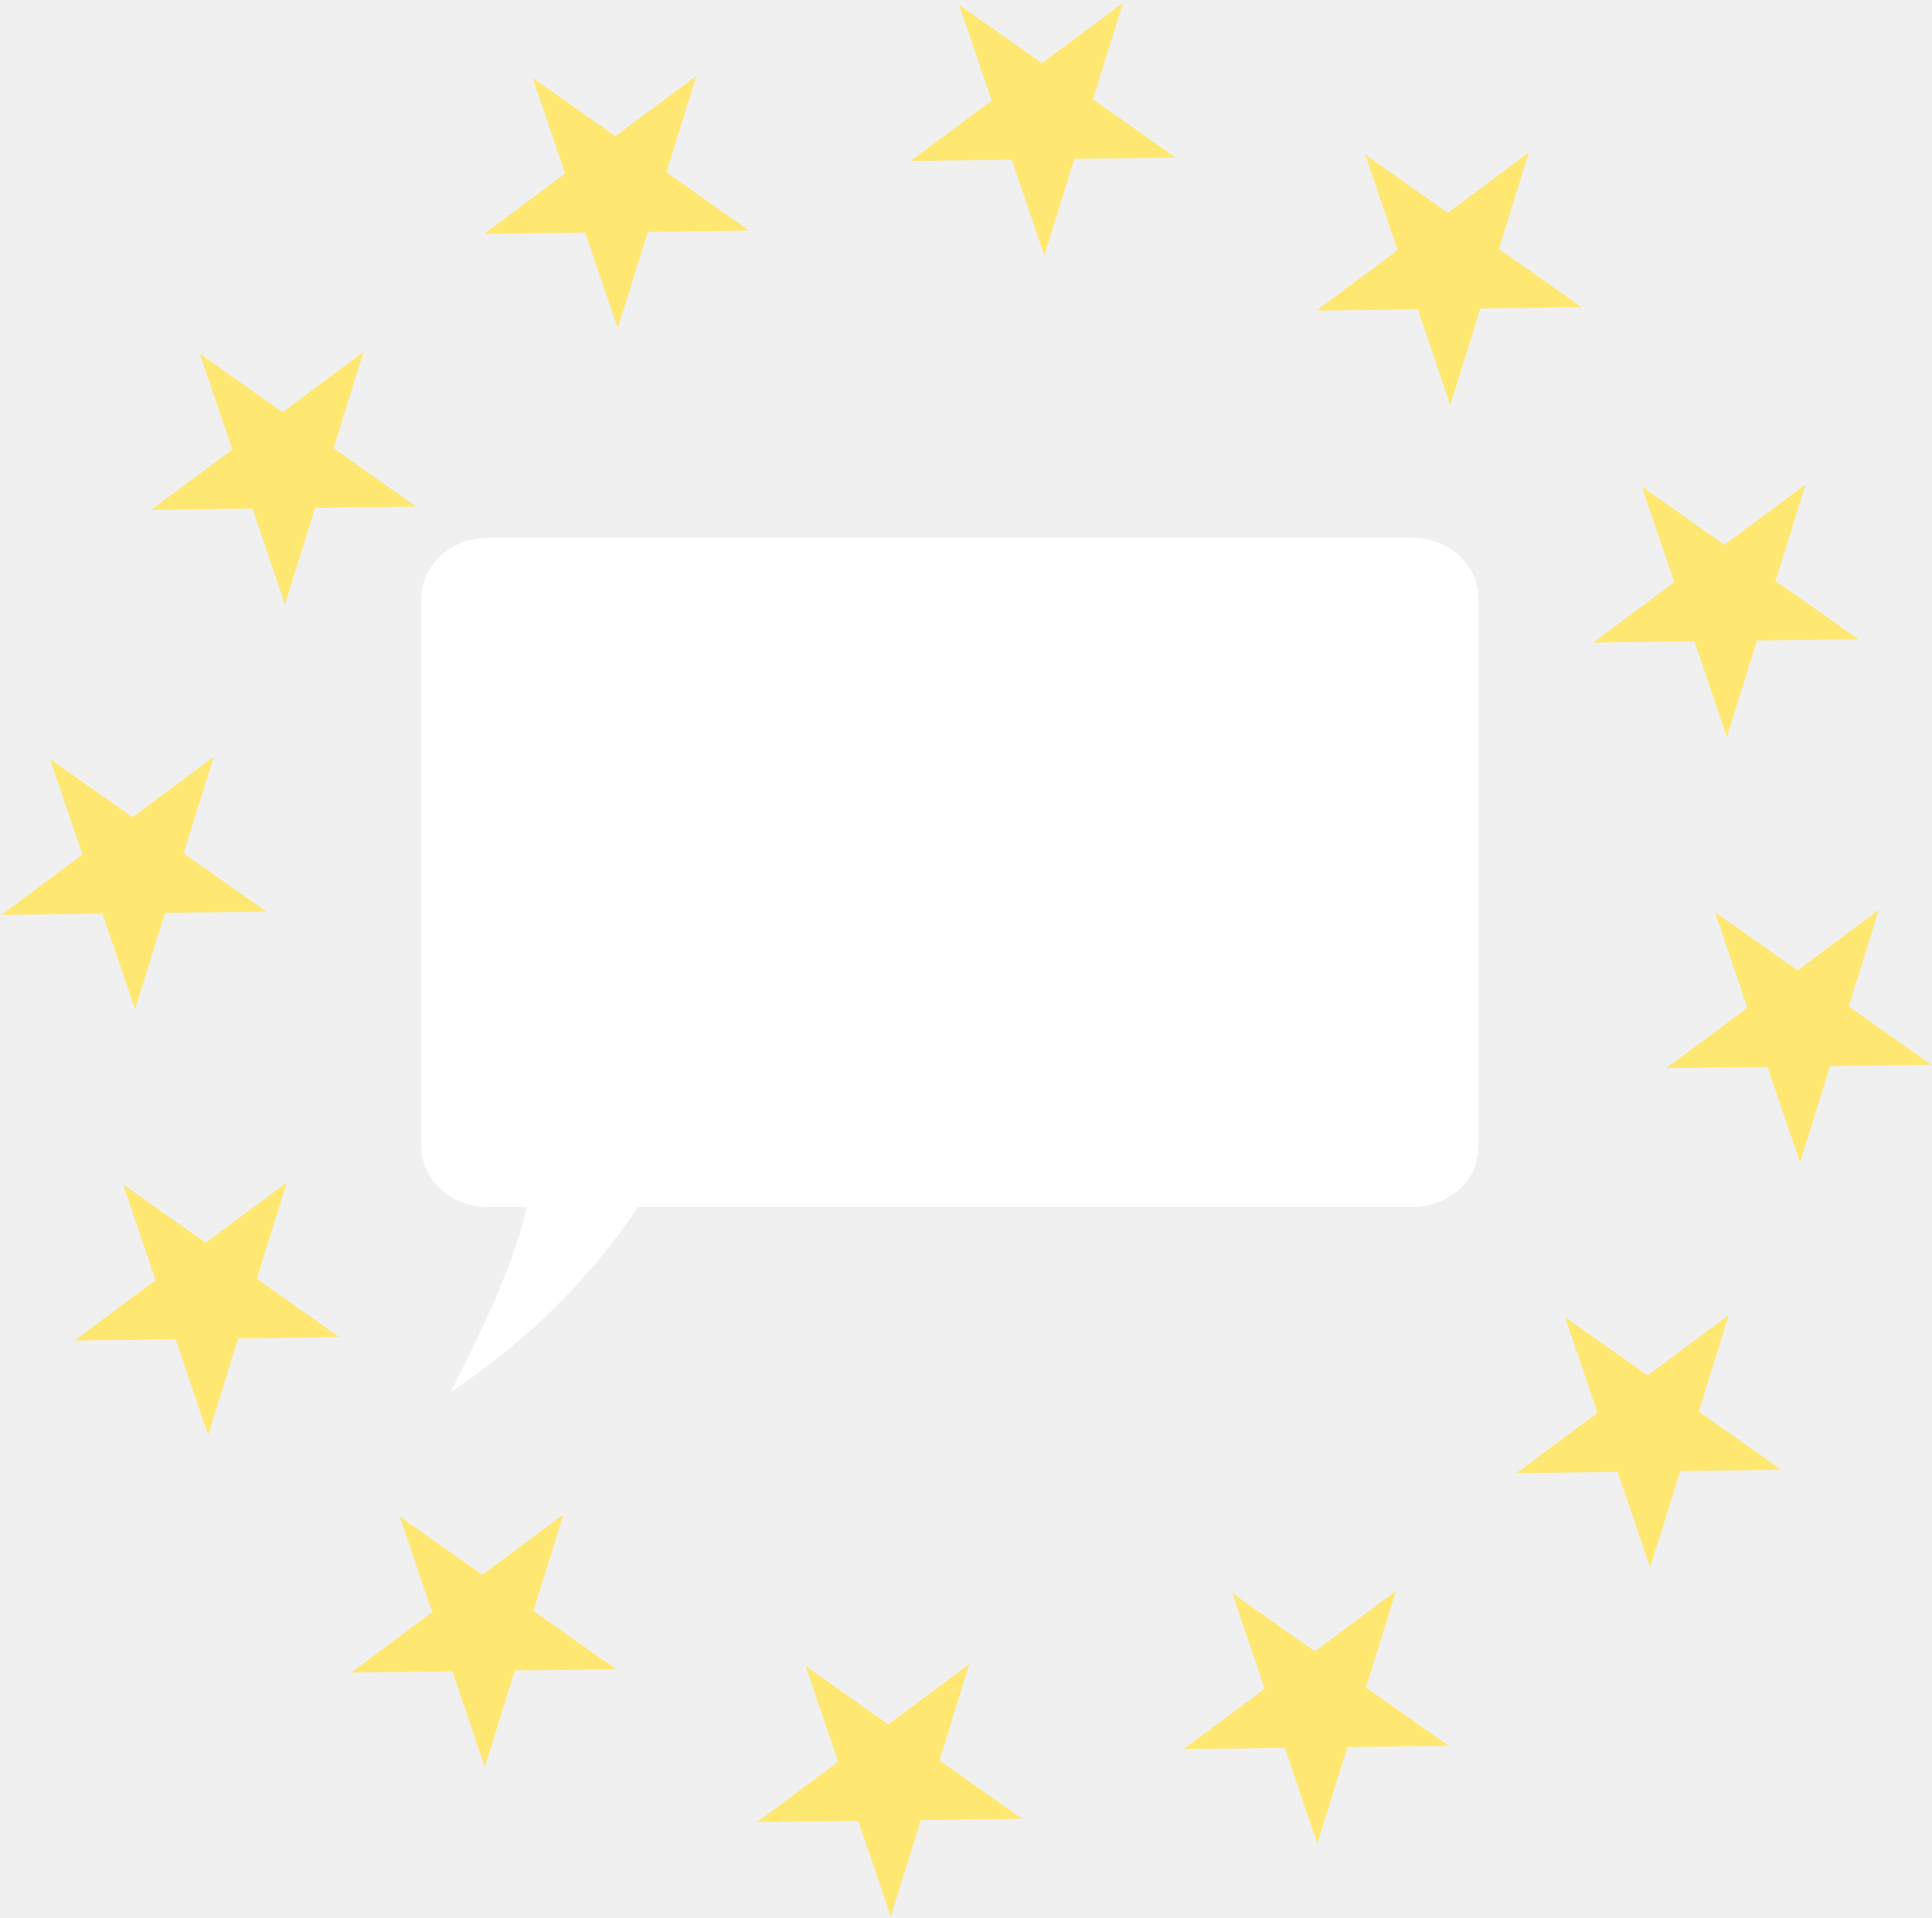
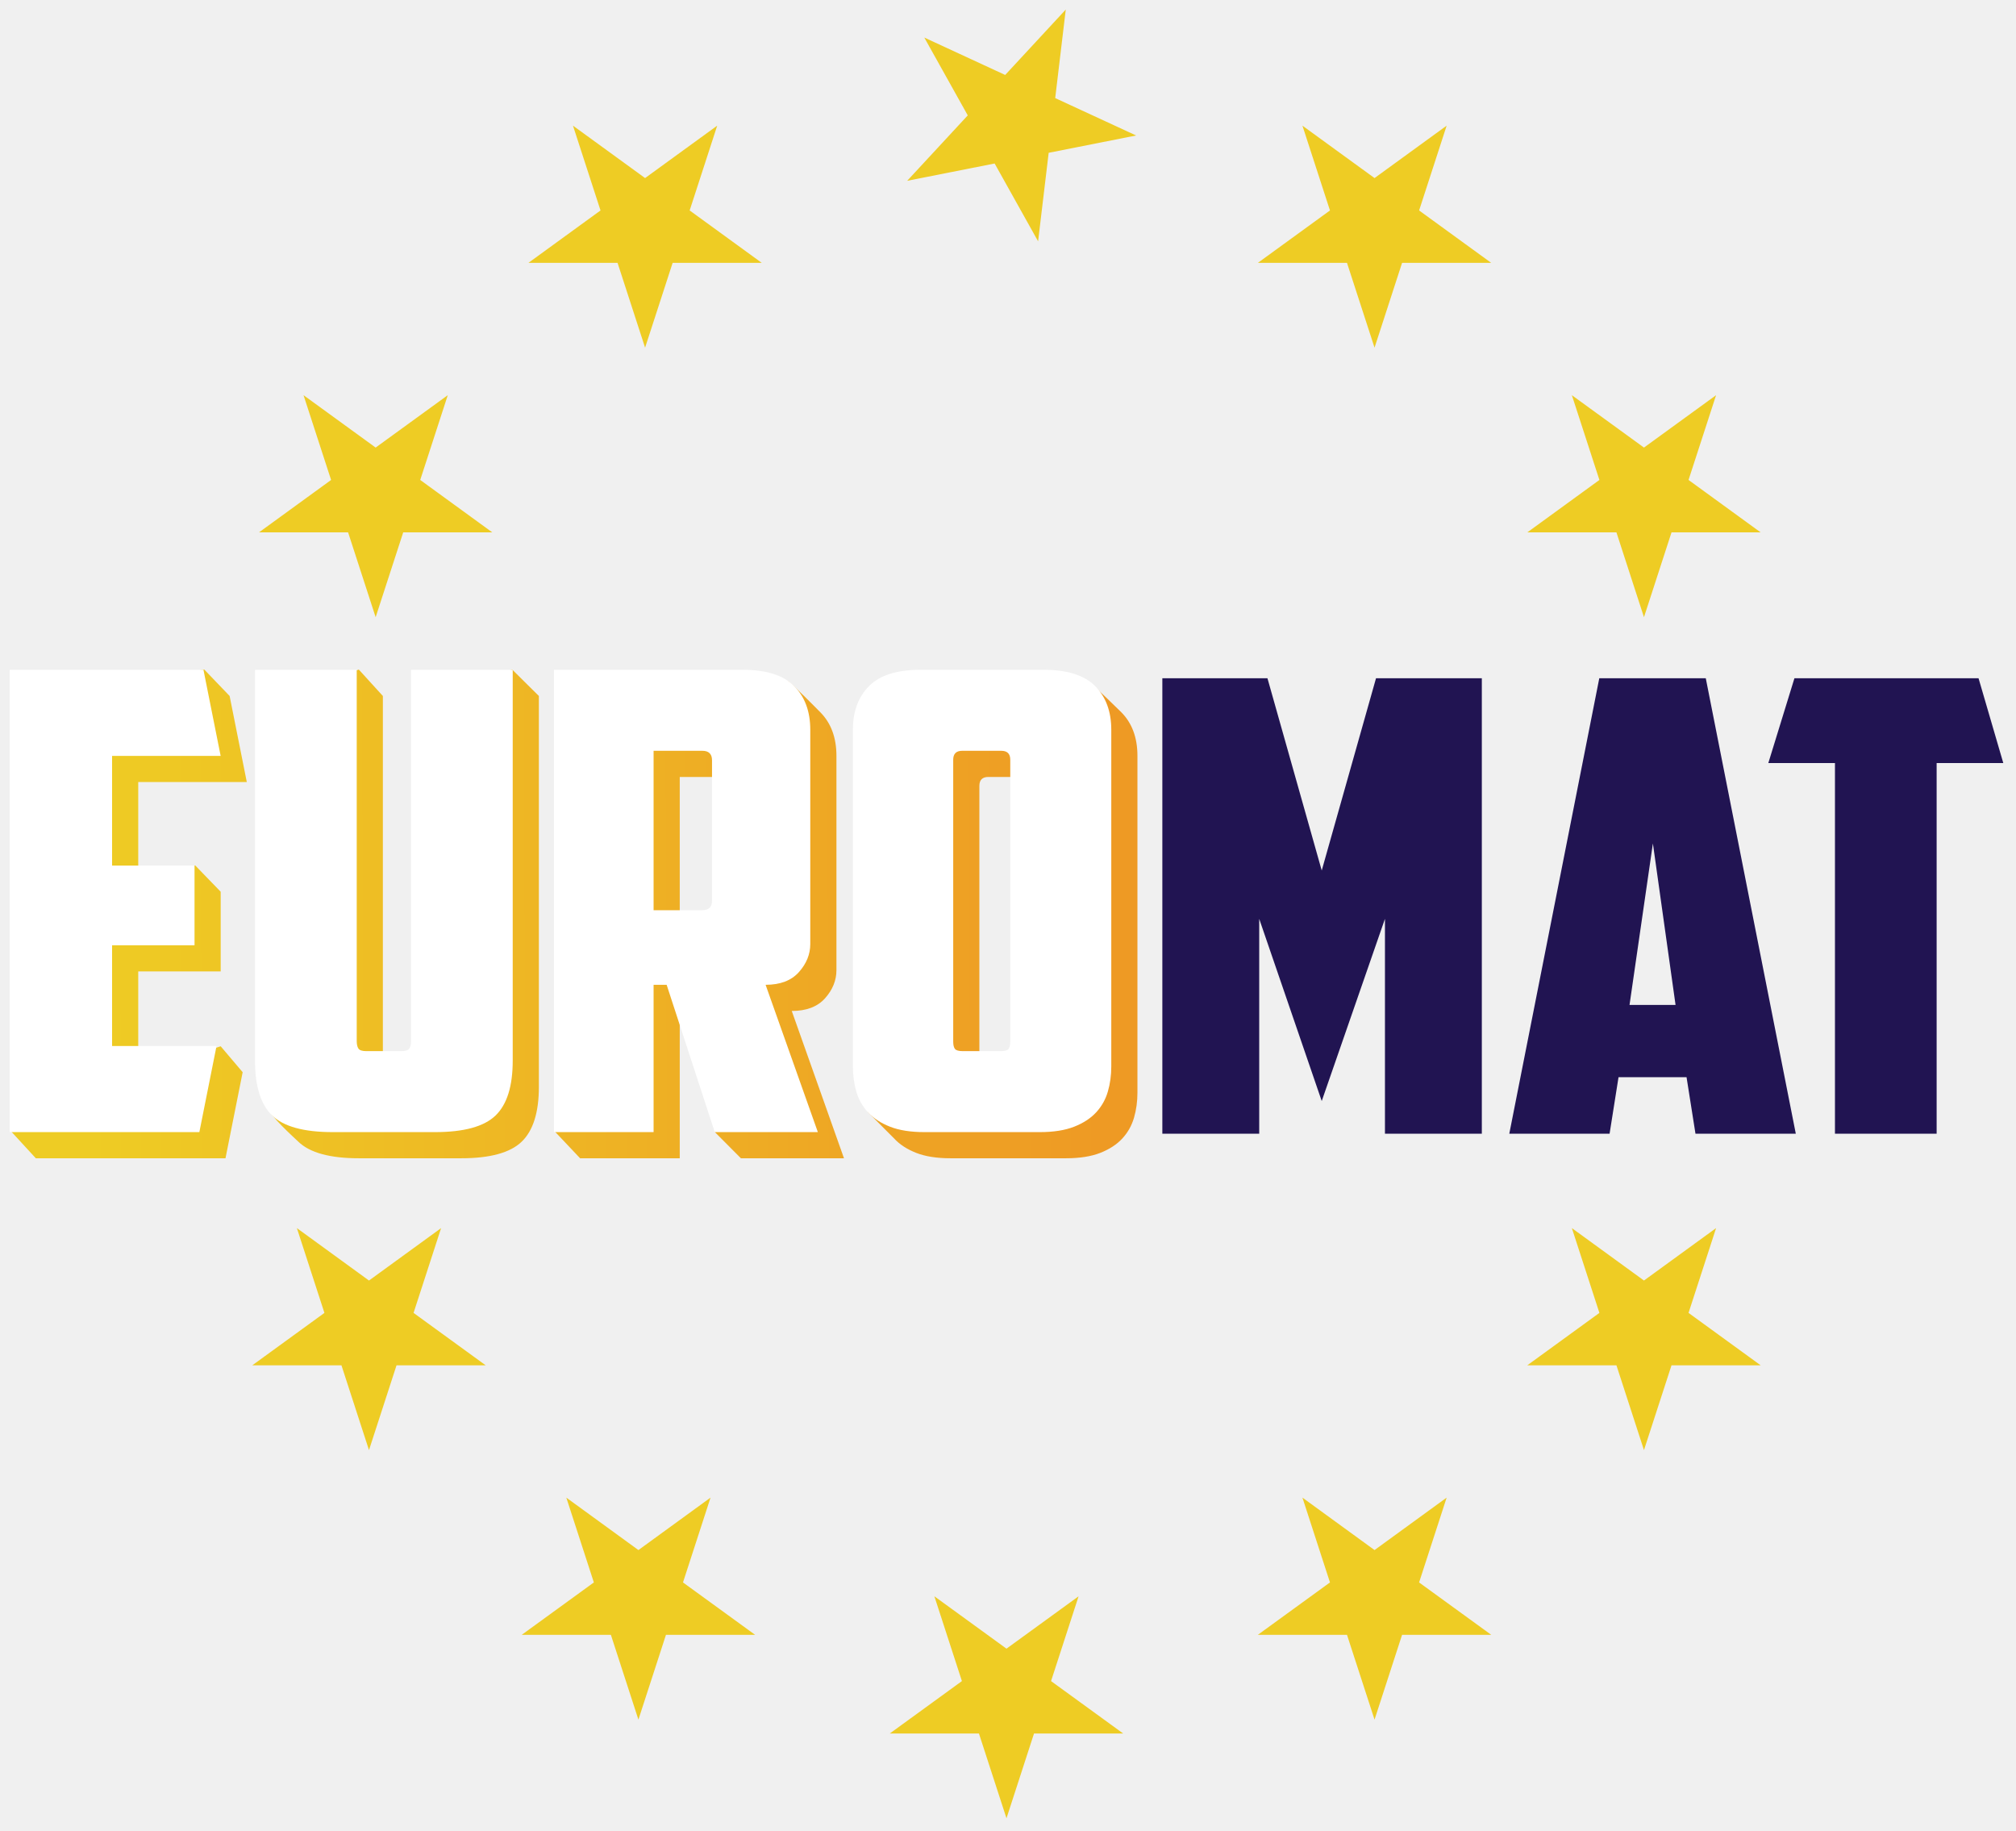
- <svg xmlns="http://www.w3.org/2000/svg" xmlns:xlink="http://www.w3.org/1999/xlink" width="133px" height="132px" viewBox="0 0 133 132" version="1.1">
+ <svg xmlns="http://www.w3.org/2000/svg" width="130px" height="118px" viewBox="0 0 130 118" version="1.1">
  <defs>
-     <path d="M64.669,121.194 L66.738,114.554 L61.152,118.713 L55.462,114.698 L57.7,121.283 L52.115,125.442 L59.083,125.353 L61.321,131.938 L63.39,125.298 L70.359,125.209 L64.669,121.194 Z M94.032,116.17 L96.1,109.53 L90.515,113.688 L84.825,109.674 L87.063,116.259 L81.478,120.418 L88.446,120.329 L90.684,126.914 L92.753,120.274 L99.722,120.185 L94.032,116.17 Z M120.295,69.375 L114.71,73.534 L121.679,73.445 L123.917,80.03 L125.985,73.39 L132.954,73.301 L127.264,69.286 L129.332,62.646 L123.747,66.805 L118.057,62.79 L120.295,69.375 Z M124.297,33.349 L118.711,37.508 L113.022,33.493 L115.259,40.078 L109.674,44.237 L116.643,44.148 L118.881,50.733 L120.95,44.093 L127.918,44.005 L122.228,39.99 L124.297,33.349 Z M122.633,101.185 L116.943,97.17 L119.012,90.53 L113.427,94.689 L107.737,90.674 L109.975,97.259 L104.389,101.418 L111.358,101.329 L113.596,107.914 L115.665,101.274 L122.633,101.185 Z M17.678,88.037 L19.747,81.398 L14.162,85.556 L8.472,81.541 L10.71,88.126 L5.124,92.285 L12.093,92.196 L14.331,98.781 L16.4,92.142 L23.368,92.052 L17.678,88.037 Z M12.642,58.741 L14.711,52.1 L9.126,56.259 L3.436,52.245 L5.674,58.829 L0.088,62.988 L7.057,62.899 L9.295,69.485 L11.364,62.845 L18.333,62.756 L12.642,58.741 Z M47.943,5.217 L42.358,9.376 L36.668,5.361 L38.906,11.946 L33.32,16.104 L40.289,16.016 L42.527,22.601 L44.596,15.961 L51.565,15.872 L45.874,11.857 L47.943,5.217 Z M77.307,0.193 L71.721,4.352 L66.031,0.336 L68.269,6.922 L62.684,11.08 L69.653,10.991 L71.89,17.576 L73.959,10.937 L80.928,10.848 L75.238,6.833 L77.307,0.193 Z M17.378,35.015 L19.616,41.6 L21.685,34.96 L28.653,34.872 L22.963,30.857 L25.032,24.217 L19.446,28.376 L13.756,24.36 L15.995,30.946 L10.409,35.104 L17.378,35.015 Z M36.721,110.897 L38.79,104.257 L33.205,108.416 L27.515,104.401 L29.752,110.986 L24.167,115.145 L31.136,115.056 L33.374,121.641 L35.442,115.001 L42.412,114.912 L36.721,110.897 Z M103.185,17.13 L108.875,21.145 L101.907,21.234 L99.838,27.874 L97.6,21.289 L90.632,21.377 L96.217,17.219 L93.978,10.634 L99.669,14.649 L105.254,10.49 L103.185,17.13 Z" id="path-1" />
+     <linearGradient x1="6.933%" y1="48.125%" x2="96.834%" y2="47.991%" id="linearGradient-1">
+       <stop stop-color="#EECC24" offset="0%" />
+       <stop stop-color="#EE9A24" offset="100%" />
+     </linearGradient>
  </defs>
  <g id="Page-1" stroke="none" stroke-width="1" fill="none" fill-rule="evenodd">
-     <g id="Artboard-Copy-6" transform="translate(-6, -6)">
-       <g id="Euromat-RUNDE-2-Copy" transform="translate(6, 6)">
-         <g id="Group-4">
-           <mask id="mask-2" fill="white">
-             <use xlink:href="#path-1" />
-           </mask>
-           <use id="Clip-3" fill="#FEE872" xlink:href="#path-1" />
-         </g>
-         <g id="Group-12" transform="translate(29, 37)" fill="#FFFFFF">
-           <path d="M4.561,0.032 C2.042,0.032 0.013,1.881 0.013,4.175 L0.013,41.952 C0.013,44.245 2.042,46.095 4.561,46.095 L7.262,46.095 C6.258,50.467 4.094,54.681 2.003,58.874 C7.38,55.218 11.435,51.235 14.936,46.095 L15.149,46.095 L68.231,46.095 C70.75,46.095 72.778,44.246 72.778,41.952 L72.778,4.175 C72.778,1.881 70.75,0.032 68.231,0.032 L4.562,0.032 L4.561,0.032 Z" id="Combined-Shape" />
+     <g id="Group-3" transform="translate(-1, -7)">
+       <g id="190418_euromat_logo_final">
+         <rect id="Rectangle" x="0" y="0" width="131.843" height="131.843" />
+         <g id="Group" transform="translate(1.530691, 7.551407)">
+           <g transform="translate(15.71433, 0.015207)" fill="#EECC24" id="Shape">
+             <path d="M50.433,111.187 L56.181,111.187 L51.531,107.809 L53.307,102.342 L48.657,105.719 L44.007,102.342 L45.783,107.809 L41.133,111.187 L46.881,111.187 L48.657,116.654 L50.433,111.187 Z M26.699,104.826 L32.447,104.826 L27.797,101.449 L29.573,95.981 L24.923,99.362 L20.273,95.981 L22.049,101.449 L17.399,104.826 L23.147,104.826 L24.923,110.294 L26.699,104.826 Z M72.391,110.294 L74.167,104.826 L79.915,104.826 L75.264,101.449 L77.041,95.981 L72.391,99.362 L67.741,95.981 L69.517,101.449 L64.867,104.826 L70.614,104.826 L72.391,110.294 L72.391,110.294 Z M9.325,87.451 L15.073,87.451 L10.423,84.073 L12.199,78.606 L7.549,81.986 L2.899,78.606 L4.675,84.073 L0.025,87.451 L5.773,87.451 L7.549,92.918 L9.325,87.451 Z M91.541,87.451 L97.289,87.451 L92.639,84.073 L94.415,78.606 L89.765,81.986 L85.115,78.606 L86.891,84.073 L82.241,87.451 L87.989,87.451 L89.765,92.918 L91.541,87.451 Z M91.541,33.755 L97.289,33.755 L92.639,30.375 L94.415,24.91 L89.765,28.287 L85.115,24.91 L86.891,30.375 L82.241,33.755 L87.989,33.755 L89.765,39.223 L91.541,33.755 Z M6.202,33.755 L0.455,33.755 L5.105,30.375 L3.328,24.91 L7.978,28.287 L12.629,24.91 L10.853,30.375 L15.502,33.755 L9.755,33.755 L7.978,39.223 L6.202,33.755 Z M74.167,16.379 L79.915,16.38 L75.265,13.001 L77.041,7.534 L72.391,10.913 L67.741,7.534 L69.517,13.001 L64.867,16.38 L70.614,16.38 L72.391,21.847 L74.167,16.379 Z M23.577,16.379 L17.829,16.38 L22.479,13.001 L20.703,7.534 L25.353,10.913 L30.003,7.534 L28.227,13.001 L32.877,16.38 L27.129,16.38 L25.353,21.847 L23.577,16.379 Z M46.16,6.872 L43.357,1.854 L48.574,4.266 L52.48,0.049 L51.799,5.757 L57.016,8.168 L51.378,9.284 L50.696,14.991 L47.893,9.974 L42.254,11.089 L46.16,6.872 Z" />
+           </g>
+           <g transform="translate(0.001999, 42.53567)" fill-rule="nonzero" id="Shape">
+             <g>
+               <g>
+                 <g transform="translate(0.138243, 0.05151)" fill="url(#linearGradient-1)">
+                   <path d="M63.059,6.95 C62.675,6.95 62.483,7.142 62.483,7.525 L62.483,25.695 C62.483,25.915 62.52,26.072 62.594,26.168 C62.667,26.264 62.837,26.312 63.103,26.312 L65.541,26.312 C65.806,26.312 65.976,26.264 66.05,26.168 C66.124,26.072 66.161,25.915 66.161,25.695 L66.161,7.525 C66.161,7.142 65.968,6.95 65.585,6.95 L63.059,6.95 Z M72.676,27.298 C72.676,27.874 72.601,28.415 72.454,28.921 C72.305,29.429 72.055,29.874 71.7,30.258 C71.347,30.642 70.873,30.95 70.283,31.183 C69.691,31.416 68.953,31.532 68.067,31.532 L60.621,31.532 C59.735,31.532 58.996,31.416 58.406,31.183 C57.815,30.95 57.342,30.642 56.989,30.258 C56.899,30.161 55.381,28.662 55.304,28.557 C55.078,28.247 56.344,29.301 56.234,28.921 C56.087,28.415 56.013,27.874 56.013,27.298 L56.013,5.593 C56.013,4.415 56.36,3.476 57.054,2.777 C57.748,2.078 58.849,1.729 60.356,1.729 L68.332,1.729 C69.503,1.729 69.017,0.528 69.697,0.95 C69.892,1.071 71.479,2.621 71.634,2.777 C72.328,3.476 72.676,4.415 72.676,5.593 L72.676,27.298 Z M43.162,6.95 L43.162,17.227 L46.308,17.227 C46.722,17.227 46.929,17.02 46.929,16.61 L46.929,7.566 C46.929,7.155 46.722,6.95 46.308,6.95 L43.162,6.95 Z M53.266,19.406 C53.266,20.063 53.022,20.667 52.534,21.215 C52.047,21.763 51.33,22.036 50.385,22.036 L53.753,31.532 L47.106,31.532 L45.442,29.86 L44.004,22.036 L43.162,22.036 L43.162,31.532 L36.737,31.532 L35.075,29.774 L36.737,1.729 L48.923,1.729 C49.986,1.729 49.48,0.438 50.139,0.785 C50.414,0.931 52.019,2.571 52.224,2.777 C52.918,3.476 53.266,4.415 53.266,5.593 L53.266,19.406 Z M22.467,31.532 C20.606,31.532 19.305,31.176 18.567,30.463 C18.198,30.108 16.746,28.816 16.562,28.227 C16.377,27.637 17.459,27.75 17.459,26.928 L17.459,1.729 L22.467,0.027 L24.018,1.729 L24.018,25.654 C24.018,25.874 24.055,26.037 24.128,26.147 C24.203,26.257 24.373,26.312 24.638,26.312 L26.899,26.312 C27.165,26.312 27.334,26.257 27.408,26.147 C27.482,26.037 27.519,25.874 27.519,25.654 L27.519,1.729 L32.358,0.027 L34.078,1.729 L34.078,26.928 C34.078,28.572 33.708,29.752 32.97,30.463 C32.23,31.176 30.931,31.532 29.07,31.532 L22.467,31.532 Z M1.639,1.729 L12.503,0.027 L14.136,1.729 L15.244,7.278 L8.243,7.278 L8.243,14.35 L11.913,12.65 L13.56,14.35 L13.56,19.488 L8.243,19.488 L8.243,25.983 L13.56,24.313 L14.977,25.983 L13.87,31.532 L1.639,31.532 L0.023,29.774 L1.639,1.729 Z" />
+                 </g>
+                 <g transform="translate(0.048447, 0.083148)" fill="#FFFFFF">
+                   <path d="M61.463,5.232 C61.078,5.232 60.886,5.424 60.886,5.807 L60.886,23.977 C60.886,24.197 60.923,24.354 60.997,24.45 C61.071,24.546 61.241,24.594 61.507,24.594 L63.945,24.594 C64.21,24.594 64.38,24.546 64.454,24.45 C64.527,24.354 64.565,24.197 64.565,23.977 L64.565,5.807 C64.565,5.424 64.372,5.232 63.988,5.232 L61.463,5.232 Z M71.079,25.58 C71.079,26.156 71.005,26.697 70.857,27.203 C70.709,27.711 70.458,28.156 70.104,28.54 C69.75,28.924 69.277,29.232 68.686,29.465 C68.095,29.698 67.356,29.814 66.47,29.814 L59.025,29.814 C58.139,29.814 57.4,29.698 56.81,29.465 C56.218,29.232 55.746,28.924 55.392,28.54 C55.037,28.156 54.786,27.711 54.638,27.203 C54.49,26.697 54.417,26.156 54.417,25.58 L54.417,3.875 C54.417,2.697 54.763,1.758 55.458,1.059 C56.151,0.36 57.253,0.011 58.759,0.011 L66.736,0.011 C68.243,0.011 69.343,0.36 70.038,1.059 C70.731,1.758 71.079,2.697 71.079,3.875 L71.079,25.58 Z M41.565,5.232 L41.565,15.509 L44.712,15.509 C45.125,15.509 45.333,15.302 45.333,14.891 L45.333,5.848 C45.333,5.437 45.125,5.232 44.712,5.232 L41.565,5.232 Z M51.669,17.687 C51.669,18.345 51.426,18.948 50.938,19.496 C50.45,20.044 49.733,20.318 48.788,20.318 L52.157,29.814 L45.509,29.814 L42.407,20.318 L41.565,20.318 L41.565,29.814 L35.14,29.814 L35.14,0.011 L47.327,0.011 C48.833,0.011 49.933,0.36 50.628,1.059 C51.322,1.758 51.669,2.697 51.669,3.875 L51.669,17.687 Z M20.871,29.814 C19.009,29.814 17.709,29.458 16.97,28.745 C16.232,28.033 15.863,26.854 15.863,25.21 L15.863,0.011 L22.422,0.011 L22.422,23.936 C22.422,24.156 22.458,24.319 22.532,24.429 C22.606,24.539 22.776,24.594 23.042,24.594 L25.303,24.594 C25.568,24.594 25.738,24.539 25.812,24.429 C25.885,24.319 25.923,24.156 25.923,23.936 L25.923,0.011 L32.481,0.011 L32.481,25.21 C32.481,26.854 32.112,28.033 31.373,28.745 C30.634,29.458 29.334,29.814 27.474,29.814 L20.871,29.814 Z M0.042,0.011 L12.539,0.011 L13.647,5.56 L6.646,5.56 L6.646,12.631 L11.963,12.631 L11.963,17.77 L6.646,17.77 L6.646,24.265 L13.381,24.265 L12.274,29.814 L0.042,29.814 L0.042,0.011 Z" />
+                 </g>
+                 <g transform="translate(74.37483, 0.612803)" fill="#211452">
+                   <path d="M52.677,0.025 L54.273,5.492 L49.975,5.492 L49.975,29.388 L43.418,29.388 L43.418,5.492 L39.121,5.492 L40.805,0.025 L52.677,0.025 Z M30.171,21.085 L33.139,21.085 L31.678,10.676 L30.171,21.085 Z M29.462,25.743 L28.885,29.388 L22.418,29.388 L28.221,0.025 L35.088,0.025 L40.893,29.388 L34.424,29.388 L33.848,25.743 L29.462,25.743 Z M6.292,15.536 L6.292,29.388 L0.045,29.388 L0.045,0.025 L6.823,0.025 L10.323,12.418 L13.824,0.025 L20.647,0.025 L20.647,29.388 L14.4,29.388 L14.4,15.536 L10.323,27.282 L6.292,15.536 Z" />
+                 </g>
+               </g>
+             </g>
+           </g>
        </g>
      </g>
    </g>
  </g>
</svg>
